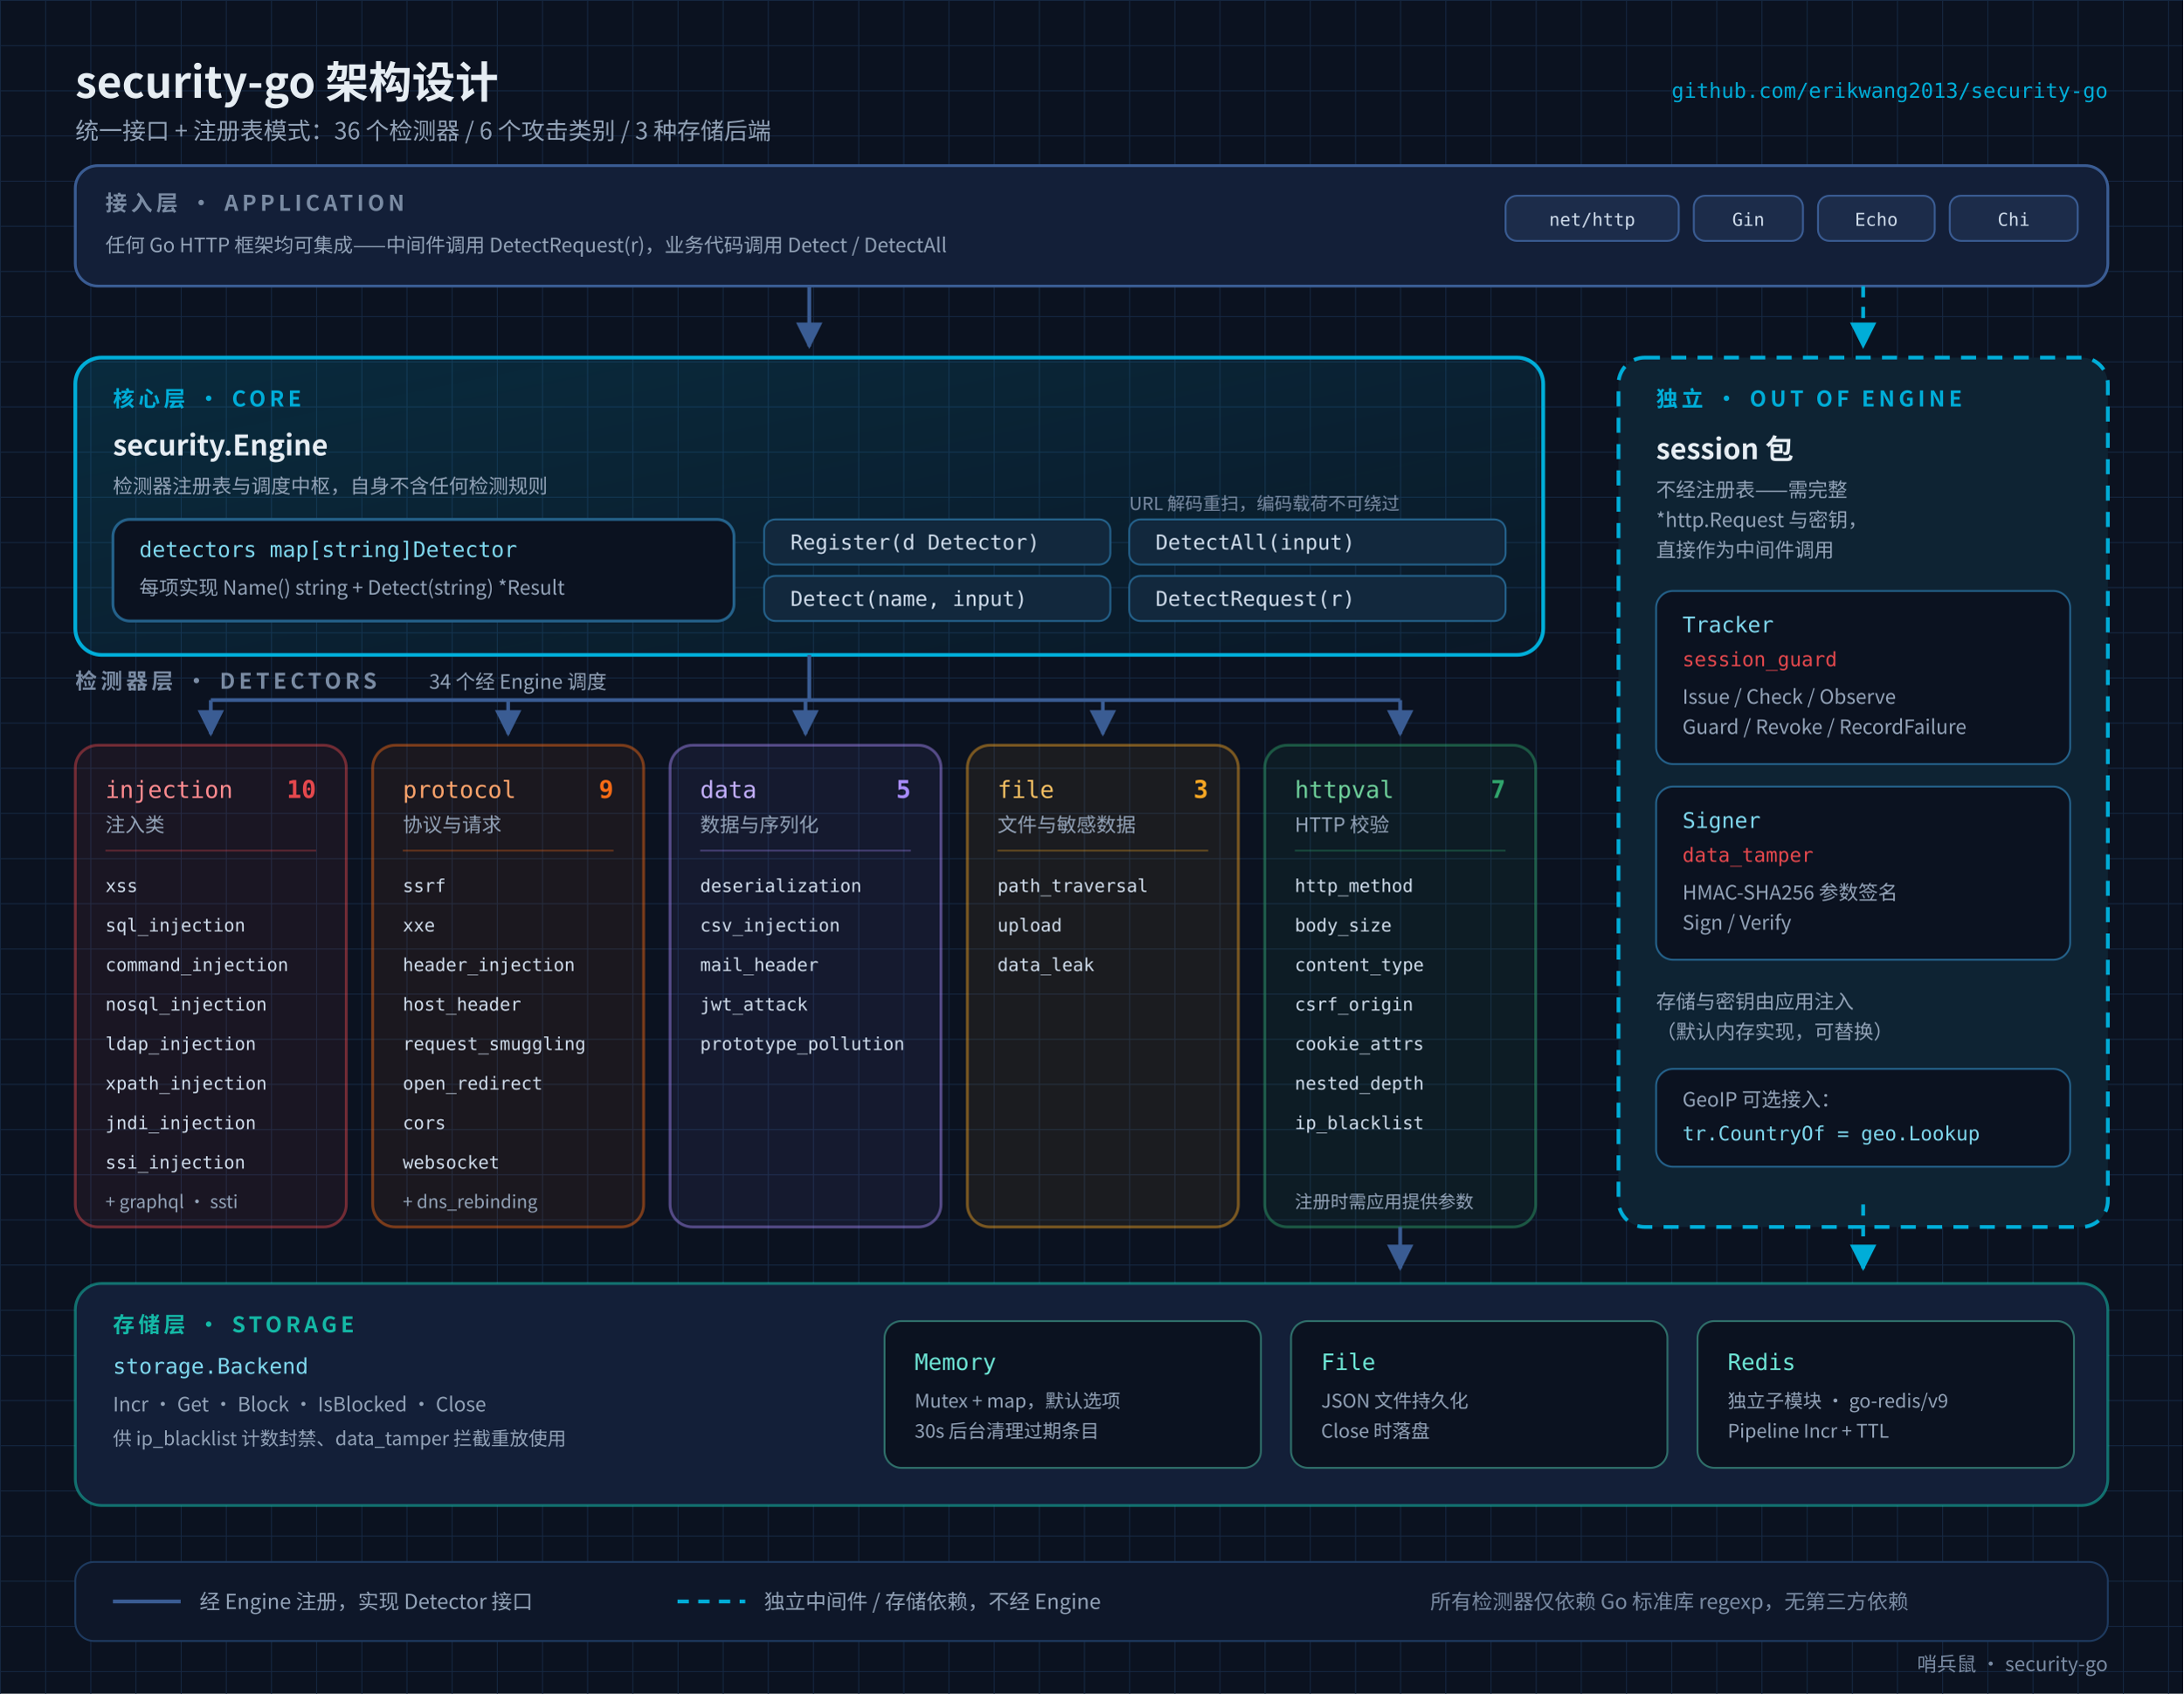
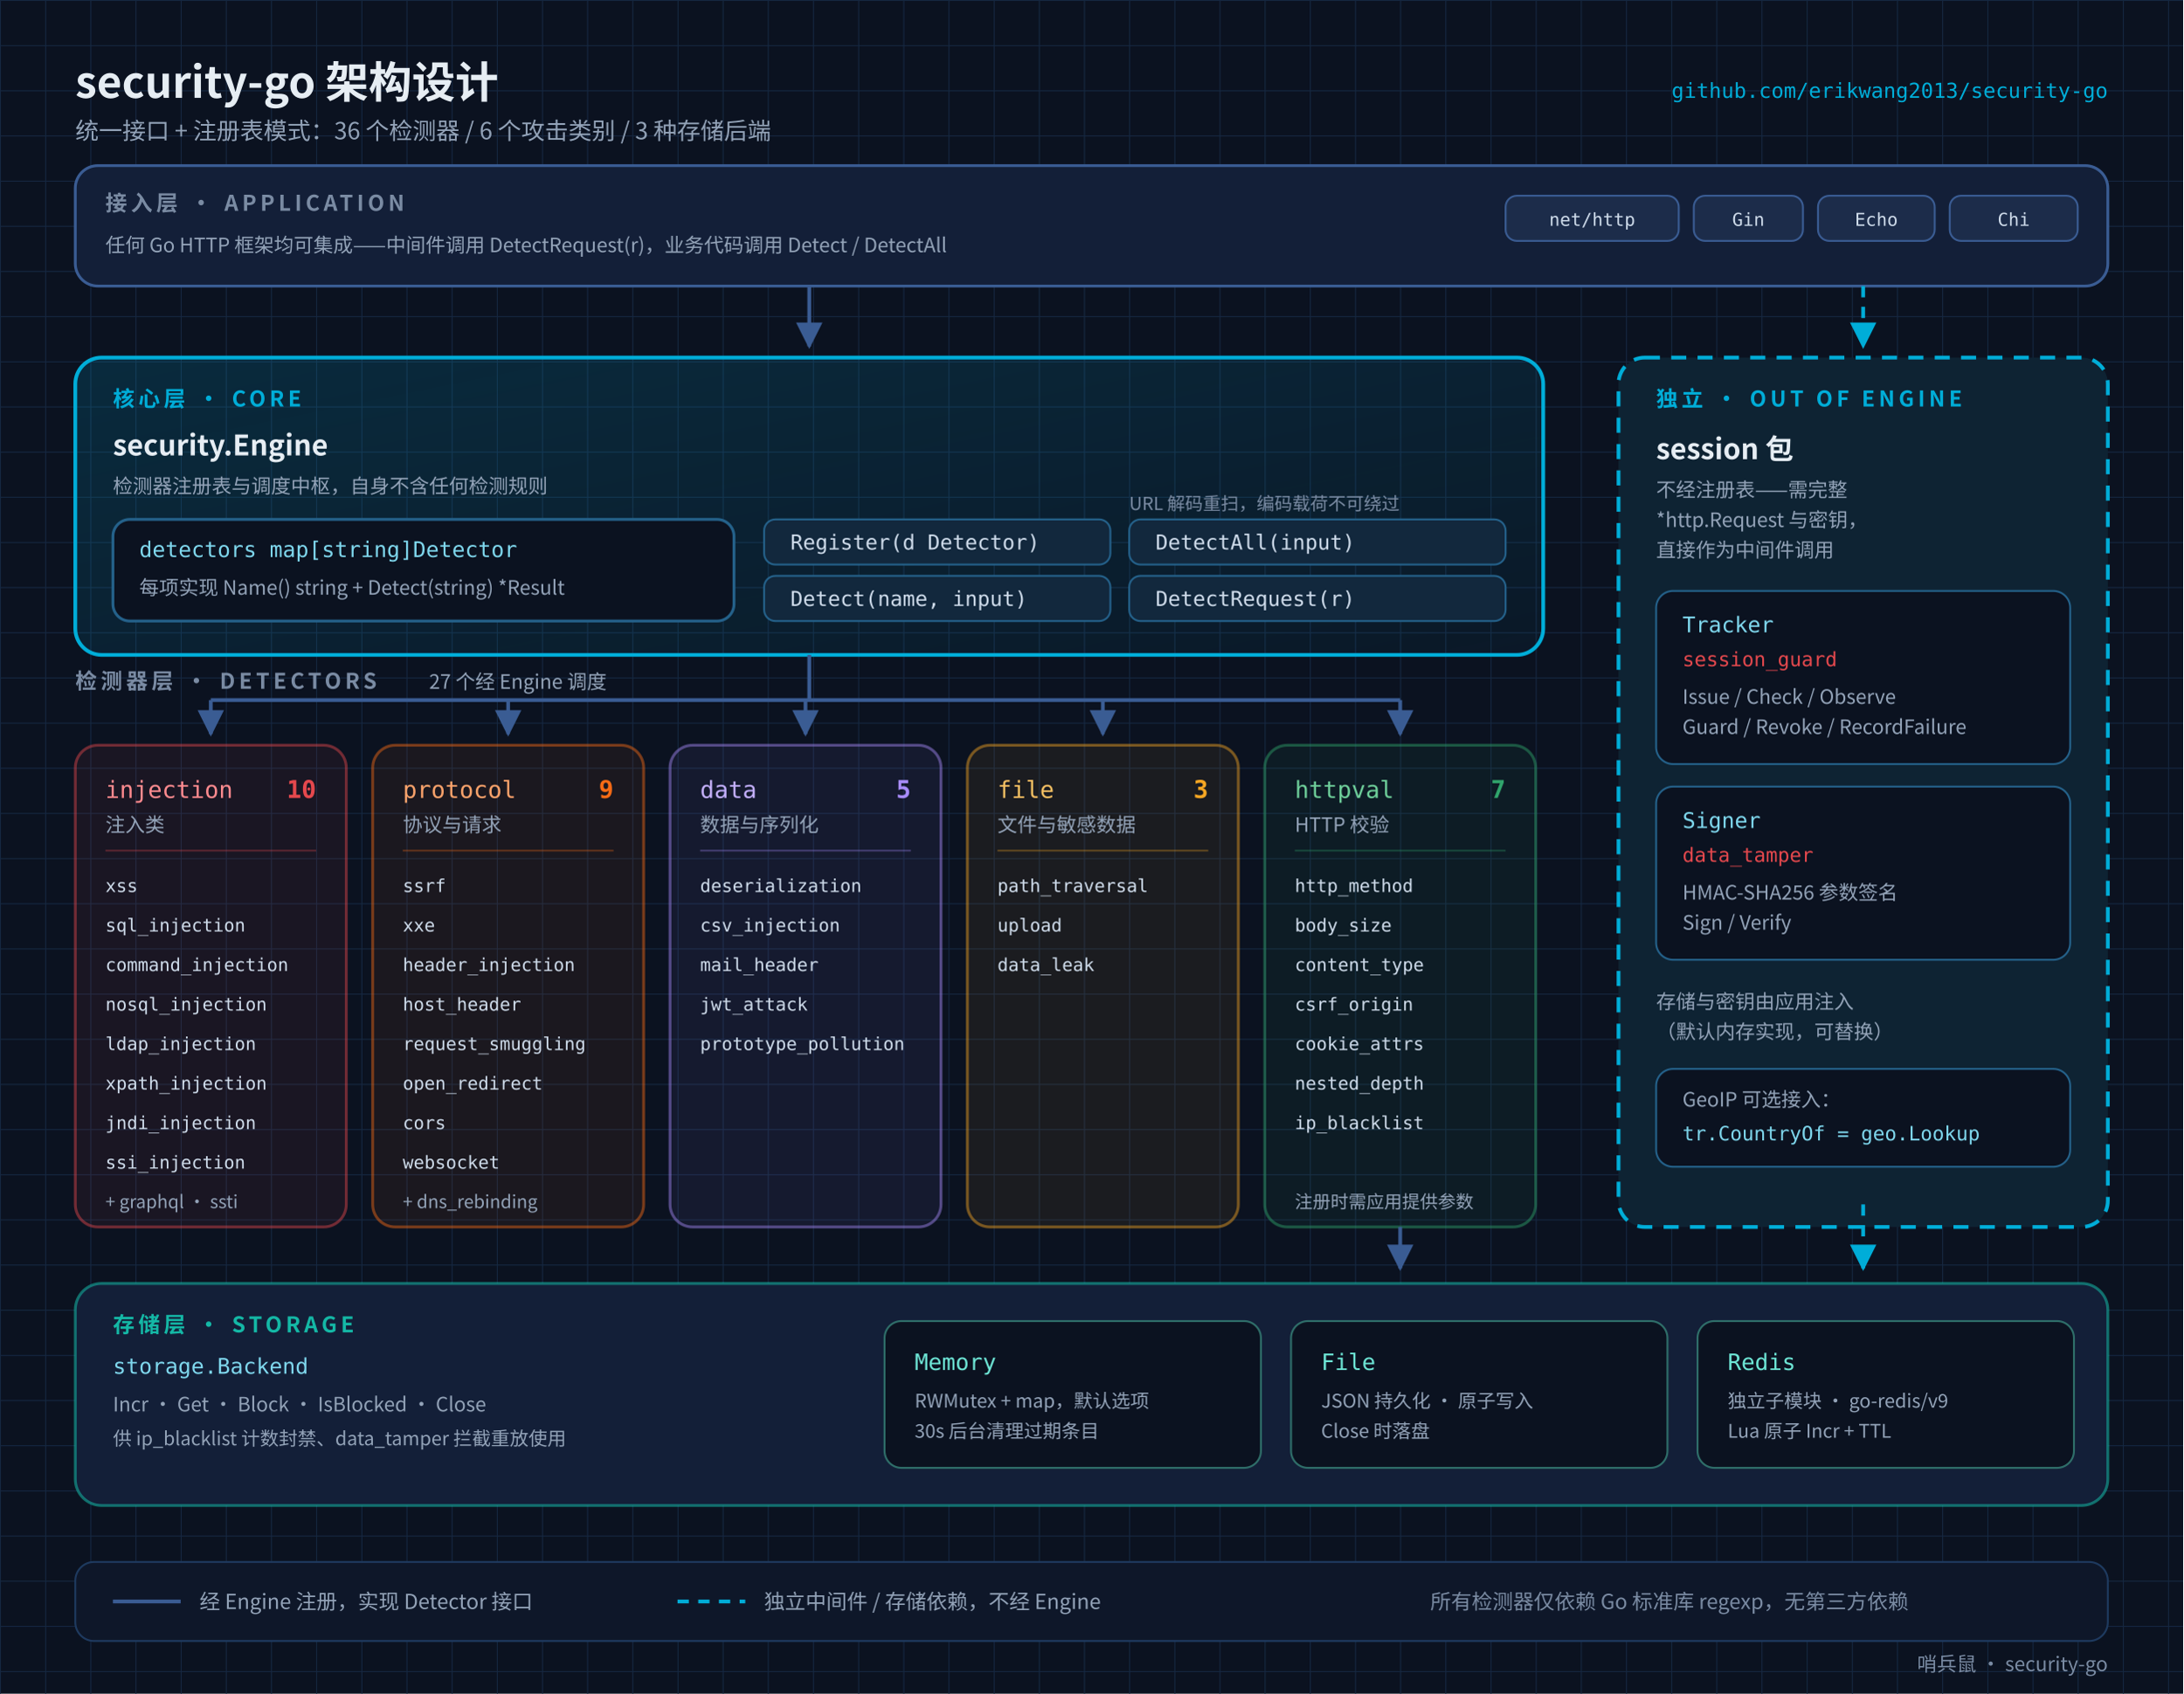
<svg xmlns="http://www.w3.org/2000/svg" viewBox="0 0 1160 900" width="1160" height="900" role="img" aria-label="security-go 架构设计图">
  <defs>
    <pattern id="a-grid" width="24" height="24" patternUnits="userSpaceOnUse">
      <path d="M24 0H0V24" fill="none" stroke="#152740" stroke-width="1" />
    </pattern>
    <linearGradient id="a-engine" x1="0" y1="0" x2="1" y2="1">
      <stop offset="0" stop-color="#00add8" stop-opacity="0.16" />
      <stop offset="1" stop-color="#00add8" stop-opacity="0.04" />
    </linearGradient>
    <marker id="a-arrow" viewBox="0 0 10 10" refX="9" refY="5" markerWidth="7" markerHeight="7" orient="auto-start-reverse">
      <path d="M0 0L10 5L0 10z" fill="#3a5c93" />
    </marker>
    <marker id="a-arrow-c" viewBox="0 0 10 10" refX="9" refY="5" markerWidth="7" markerHeight="7" orient="auto-start-reverse">
      <path d="M0 0L10 5L0 10z" fill="#00add8" />
    </marker>
    <style>
      .t  { font-family: system-ui, -apple-system, 'PingFang SC', 'Microsoft YaHei', 'Noto Sans CJK SC', sans-serif; }
      .m  { font-family: ui-monospace, SFMono-Regular, Menlo, monospace; }
      .ttl{ font-size: 23px; font-weight: 700; fill: #e6edf3; }
      .sub{ font-size: 12.5px; fill: #93a3b8; }
      .lay{ font-size: 11.5px; font-weight: 700; letter-spacing: 2px; fill: #7a8ba3; }
      .bt { font-size: 15px; font-weight: 700; fill: #e6edf3; }
      .bd { font-size: 10.5px; fill: #93a3b8; }
      .ch { font-size: 9.5px; fill: #cfdceb; }
      .lg { font-size: 11px; fill: #93a3b8; }
    </style>
  </defs>
  <rect width="1160" height="900" fill="#0b1220" />
  <rect width="1160" height="900" fill="url(#a-grid)" />
  <text class="t ttl" x="40" y="52">security-go 架构设计</text>
  <text class="t sub" x="40" y="74">统一接口 + 注册表模式：36 个检测器 / 6 个攻击类别 / 3 种存储后端</text>
  <text class="m" x="1120" y="52" text-anchor="end" font-size="11" fill="#00add8">github.com/erikwang2013/security-go</text>
  <rect x="40" y="88" width="1080" height="64" rx="12" fill="#131f38" stroke="#3a5c93" stroke-width="1.5" />
  <text class="t lay" x="56" y="112">接入层 · APPLICATION</text>
  <text class="t bd" x="56" y="134">任何 Go HTTP 框架均可集成——中间件调用 DetectRequest(r)，业务代码调用 Detect / DetectAll</text>
  <g>
    <rect x="800" y="104" width="92" height="24" rx="6" fill="#1c2c4a" stroke="#3a5c93" />
    <text class="m ch" x="846" y="120" text-anchor="middle">net/http</text>
    <rect x="900" y="104" width="58" height="24" rx="6" fill="#1c2c4a" stroke="#3a5c93" />
    <text class="m ch" x="929" y="120" text-anchor="middle">Gin</text>
    <rect x="966" y="104" width="62" height="24" rx="6" fill="#1c2c4a" stroke="#3a5c93" />
    <text class="m ch" x="997" y="120" text-anchor="middle">Echo</text>
    <rect x="1036" y="104" width="68" height="24" rx="6" fill="#1c2c4a" stroke="#3a5c93" />
    <text class="m ch" x="1070" y="120" text-anchor="middle">Chi</text>
  </g>
  <line x1="430" y1="152" x2="430" y2="184" stroke="#3a5c93" stroke-width="2" marker-end="url(#a-arrow)" />
  <line x1="990" y1="152" x2="990" y2="184" stroke="#00add8" stroke-width="2" stroke-dasharray="6 5" marker-end="url(#a-arrow-c)" />
  <rect x="40" y="190" width="780" height="158" rx="14" fill="url(#a-engine)" stroke="#00add8" stroke-width="2" />
  <text class="t lay" x="60" y="216" style="fill:#00add8;">核心层 · CORE</text>
  <text class="t bt" x="60" y="242">security.Engine</text>
  <text class="t bd" x="60" y="262">检测器注册表与调度中枢，自身不含任何检测规则</text>
  <rect x="60" y="276" width="330" height="54" rx="9" fill="#0b1220" stroke="#24618a" stroke-width="1.5" />
  <text class="m" x="74" y="296" font-size="11.5" fill="#7fd8ee">detectors map[string]Detector</text>
  <text class="t" x="74" y="316" font-size="10.5" fill="#93a3b8">每项实现 Name() string + Detect(string) *Result</text>
  <g class="m" font-size="11">
    <rect x="406" y="276" width="184" height="24" rx="6" fill="#12283d" stroke="#24618a" />
    <text x="420" y="292" fill="#cfdceb">Register(d Detector)</text>
    <rect x="406" y="306" width="184" height="24" rx="6" fill="#12283d" stroke="#24618a" />
    <text x="420" y="322" fill="#cfdceb">Detect(name, input)</text>
    <rect x="600" y="276" width="200" height="24" rx="6" fill="#12283d" stroke="#24618a" />
    <text x="614" y="292" fill="#cfdceb">DetectAll(input)</text>
    <rect x="600" y="306" width="200" height="24" rx="6" fill="#12283d" stroke="#24618a" />
    <text x="614" y="322" fill="#cfdceb">DetectRequest(r)</text>
  </g>
  <text class="t" x="600" y="271" font-size="9.5" fill="#7a8ba3">URL 解码重扫，编码载荷不可绕过</text>
  <rect x="860" y="190" width="260" height="462" rx="14" fill="#0e2333" stroke="#00add8" stroke-width="2" stroke-dasharray="8 6" />
  <text class="t lay" x="880" y="216" style="fill:#00add8;">独立 · OUT OF ENGINE</text>
  <text class="t bt" x="880" y="244">session 包</text>
  <text class="t bd" x="880" y="264">不经注册表——需完整</text>
  <text class="t bd" x="880" y="280">*http.Request 与密钥，</text>
  <text class="t bd" x="880" y="296">直接作为中间件调用</text>
  <rect x="880" y="314" width="220" height="92" rx="9" fill="#0b1220" stroke="#24618a" />
  <text class="m" x="894" y="336" font-size="11.5" fill="#7fd8ee">Tracker</text>
  <text class="m" x="894" y="354" font-size="10.5" fill="#e5484d">session_guard</text>
  <text class="t bd" x="894" y="374">Issue / Check / Observe</text>
  <text class="t bd" x="894" y="390">Guard / Revoke / RecordFailure</text>
  <rect x="880" y="418" width="220" height="92" rx="9" fill="#0b1220" stroke="#24618a" />
  <text class="m" x="894" y="440" font-size="11.5" fill="#7fd8ee">Signer</text>
  <text class="m" x="894" y="458" font-size="10.5" fill="#e5484d">data_tamper</text>
  <text class="t bd" x="894" y="478">HMAC-SHA256 参数签名</text>
  <text class="t bd" x="894" y="494">Sign / Verify</text>
  <text class="t bd" x="880" y="536">存储与密钥由应用注入</text>
  <text class="t bd" x="880" y="552">（默认内存实现，可替换）</text>
  <rect x="880" y="568" width="220" height="52" rx="9" fill="#0b1220" stroke="#24618a" />
  <text class="t bd" x="894" y="588">GeoIP 可选接入：</text>
  <text class="m" x="894" y="606" font-size="10.5" fill="#7fd8ee">tr.CountryOf = geo.Lookup</text>
  <line x1="430" y1="348" x2="430" y2="372" stroke="#3a5c93" stroke-width="2" />
  <line x1="112" y1="372" x2="744" y2="372" stroke="#3a5c93" stroke-width="2" />
  <g stroke="#3a5c93" stroke-width="2" marker-end="url(#a-arrow)">
    <line x1="112" y1="372" x2="112" y2="390" />
    <line x1="270" y1="372" x2="270" y2="390" />
    <line x1="428" y1="372" x2="428" y2="390" />
    <line x1="586" y1="372" x2="586" y2="390" />
    <line x1="744" y1="372" x2="744" y2="390" />
  </g>
  <text class="t lay" x="40" y="366">检测器层 · DETECTORS</text>
-   <text class="t bd" x="228" y="366" style="font-size:10.5px;">34 个经 Engine 调度</text>
+   <text class="t bd" x="228" y="366" style="font-size:10.5px;">27 个经 Engine 调度</text>
  <rect x="40" y="396" width="144" height="256" rx="12" fill="#e5484d" fill-opacity="0.07" stroke="#e5484d" stroke-opacity="0.45" stroke-width="1.5" />
  <text class="m" x="56" y="424" font-size="12.5" fill="#ff8b8f">injection</text>
  <text class="t bd" x="56" y="442">注入类</text>
  <line x1="56" y1="452" x2="168" y2="452" stroke="#e5484d" stroke-opacity="0.3" />
  <text x="168" y="424" text-anchor="end" class="m" font-size="13" font-weight="700" fill="#e5484d">10</text>
  <g class="m ch">
    <text x="56" y="474">xss</text>
    <text x="56" y="495">sql_injection</text>
    <text x="56" y="516">command_injection</text>
    <text x="56" y="537">nosql_injection</text>
    <text x="56" y="558">ldap_injection</text>
    <text x="56" y="579">xpath_injection</text>
    <text x="56" y="600">jndi_injection</text>
    <text x="56" y="621">ssi_injection</text>
  </g>
  <text class="t bd" x="56" y="642" style="font-size:9.5px;">+ graphql · ssti</text>
  <rect x="198" y="396" width="144" height="256" rx="12" fill="#f76b15" fill-opacity="0.07" stroke="#f76b15" stroke-opacity="0.45" stroke-width="1.5" />
  <text class="m" x="214" y="424" font-size="12.5" fill="#fca36b">protocol</text>
  <text class="t bd" x="214" y="442">协议与请求</text>
  <line x1="214" y1="452" x2="326" y2="452" stroke="#f76b15" stroke-opacity="0.3" />
  <text x="326" y="424" text-anchor="end" class="m" font-size="13" font-weight="700" fill="#f76b15">9</text>
  <g class="m ch">
    <text x="214" y="474">ssrf</text>
    <text x="214" y="495">xxe</text>
    <text x="214" y="516">header_injection</text>
    <text x="214" y="537">host_header</text>
    <text x="214" y="558">request_smuggling</text>
    <text x="214" y="579">open_redirect</text>
    <text x="214" y="600">cors</text>
    <text x="214" y="621">websocket</text>
  </g>
  <text class="t bd" x="214" y="642" style="font-size:9.5px;">+ dns_rebinding</text>
  <rect x="356" y="396" width="144" height="256" rx="12" fill="#a78bfa" fill-opacity="0.07" stroke="#a78bfa" stroke-opacity="0.45" stroke-width="1.5" />
  <text class="m" x="372" y="424" font-size="12.5" fill="#c4b0ff">data</text>
  <text class="t bd" x="372" y="442">数据与序列化</text>
  <line x1="372" y1="452" x2="484" y2="452" stroke="#a78bfa" stroke-opacity="0.3" />
  <text x="484" y="424" text-anchor="end" class="m" font-size="13" font-weight="700" fill="#a78bfa">5</text>
  <g class="m ch">
    <text x="372" y="474">deserialization</text>
    <text x="372" y="495">csv_injection</text>
    <text x="372" y="516">mail_header</text>
    <text x="372" y="537">jwt_attack</text>
    <text x="372" y="558">prototype_pollution</text>
  </g>
  <rect x="514" y="396" width="144" height="256" rx="12" fill="#f5a623" fill-opacity="0.07" stroke="#f5a623" stroke-opacity="0.45" stroke-width="1.5" />
  <text class="m" x="530" y="424" font-size="12.5" fill="#f7c063">file</text>
  <text class="t bd" x="530" y="442">文件与敏感数据</text>
  <line x1="530" y1="452" x2="642" y2="452" stroke="#f5a623" stroke-opacity="0.3" />
  <text x="642" y="424" text-anchor="end" class="m" font-size="13" font-weight="700" fill="#f5a623">3</text>
  <g class="m ch">
    <text x="530" y="474">path_traversal</text>
    <text x="530" y="495">upload</text>
    <text x="530" y="516">data_leak</text>
  </g>
  <rect x="672" y="396" width="144" height="256" rx="12" fill="#30a46c" fill-opacity="0.07" stroke="#30a46c" stroke-opacity="0.45" stroke-width="1.5" />
  <text class="m" x="688" y="424" font-size="12.5" fill="#6ecf9a">httpval</text>
  <text class="t bd" x="688" y="442">HTTP 校验</text>
  <line x1="688" y1="452" x2="800" y2="452" stroke="#30a46c" stroke-opacity="0.3" />
  <text x="800" y="424" text-anchor="end" class="m" font-size="13" font-weight="700" fill="#30a46c">7</text>
  <g class="m ch">
    <text x="688" y="474">http_method</text>
    <text x="688" y="495">body_size</text>
    <text x="688" y="516">content_type</text>
    <text x="688" y="537">csrf_origin</text>
    <text x="688" y="558">cookie_attrs</text>
    <text x="688" y="579">nested_depth</text>
    <text x="688" y="600">ip_blacklist</text>
  </g>
  <text class="t bd" x="688" y="642" style="font-size:9.5px;">注册时需应用提供参数</text>
  <line x1="744" y1="652" x2="744" y2="674" stroke="#3a5c93" stroke-width="2" marker-end="url(#a-arrow)" />
  <line x1="990" y1="640" x2="990" y2="674" stroke="#00add8" stroke-width="2" stroke-dasharray="6 5" marker-end="url(#a-arrow-c)" />
  <rect x="40" y="682" width="1080" height="118" rx="14" fill="#131f38" stroke="#14b8a6" stroke-opacity="0.55" stroke-width="1.5" />
  <text class="t lay" x="60" y="708" style="fill:#14b8a6;">存储层 · STORAGE</text>
  <text class="m" x="60" y="730" font-size="11.5" fill="#7fd8ee">storage.Backend</text>
  <text class="t bd" x="60" y="750">Incr · Get · Block · IsBlocked · Close</text>
  <text class="t bd" x="60" y="768" style="font-size:10px;">供 ip_blacklist 计数封禁、data_tamper 拦截重放使用</text>
  <g>
    <rect x="470" y="702" width="200" height="78" rx="9" fill="#0b1220" stroke="#2f6f6a" />
    <text class="m" x="486" y="728" font-size="12" fill="#6ee7d7">Memory</text>
-     <text class="t bd" x="486" y="748" style="font-size:10px;">Mutex + map，默认选项</text>
+     <text class="t bd" x="486" y="748" style="font-size:10px;">RWMutex + map，默认选项</text>
    <text class="t bd" x="486" y="764" style="font-size:10px;">30s 后台清理过期条目</text>
    <rect x="686" y="702" width="200" height="78" rx="9" fill="#0b1220" stroke="#2f6f6a" />
    <text class="m" x="702" y="728" font-size="12" fill="#6ee7d7">File</text>
-     <text class="t bd" x="702" y="748" style="font-size:10px;">JSON 文件持久化</text>
+     <text class="t bd" x="702" y="748" style="font-size:10px;">JSON 持久化 · 原子写入</text>
    <text class="t bd" x="702" y="764" style="font-size:10px;">Close 时落盘</text>
    <rect x="902" y="702" width="200" height="78" rx="9" fill="#0b1220" stroke="#2f6f6a" />
    <text class="m" x="918" y="728" font-size="12" fill="#6ee7d7">Redis</text>
    <text class="t bd" x="918" y="748" style="font-size:10px;">独立子模块 · go-redis/v9</text>
-     <text class="t bd" x="918" y="764" style="font-size:10px;">Pipeline Incr + TTL</text>
+     <text class="t bd" x="918" y="764" style="font-size:10px;">Lua 原子 Incr + TTL</text>
  </g>
  <rect x="40" y="830" width="1080" height="42" rx="10" fill="#0e1729" stroke="#1e3a5f" />
  <line x1="60" y1="851" x2="96" y2="851" stroke="#3a5c93" stroke-width="2" />
  <text class="t lg" x="106" y="855">经 Engine 注册，实现 Detector 接口</text>
  <line x1="360" y1="851" x2="396" y2="851" stroke="#00add8" stroke-width="2" stroke-dasharray="6 5" />
  <text class="t lg" x="406" y="855">独立中间件 / 存储依赖，不经 Engine</text>
  <text class="t lg" x="760" y="855" style="fill:#7a8ba3;">所有检测器仅依赖 Go 标准库 regexp，无第三方依赖</text>
  <text class="t" x="1120" y="888" text-anchor="end" font-size="10.5" fill="#7a8ba3">哨兵鼠 · security-go</text>
</svg>
